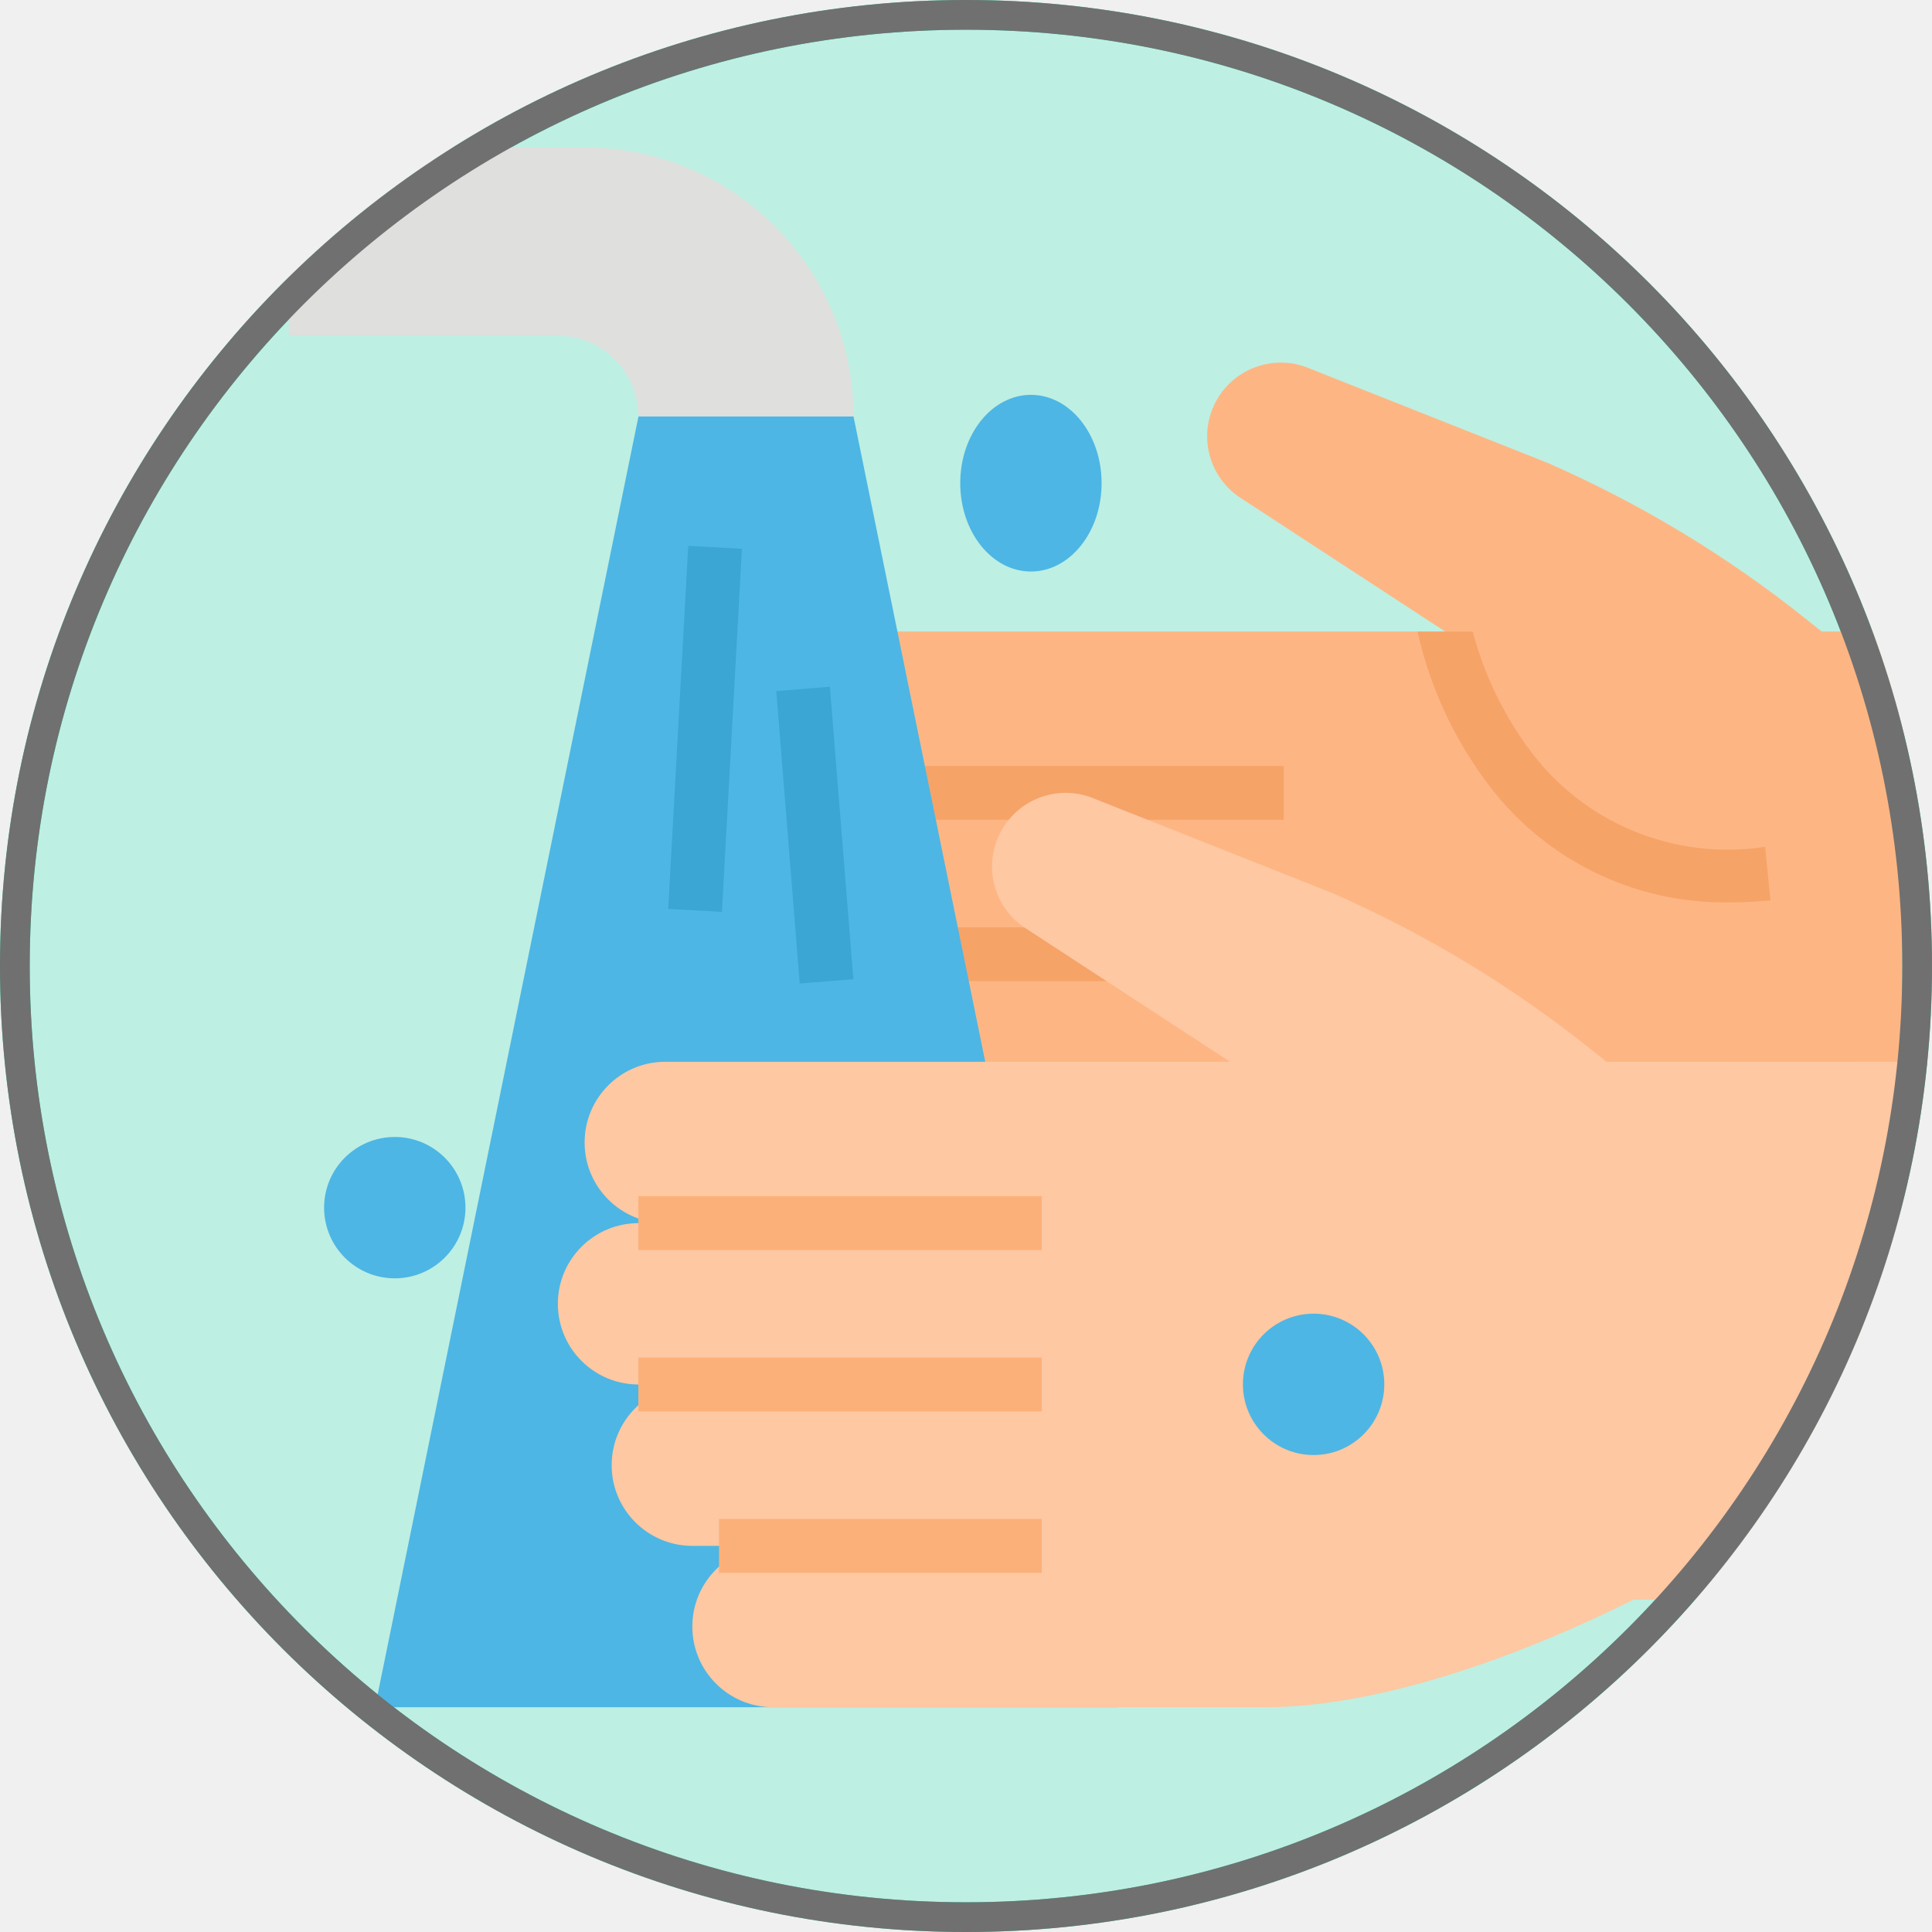
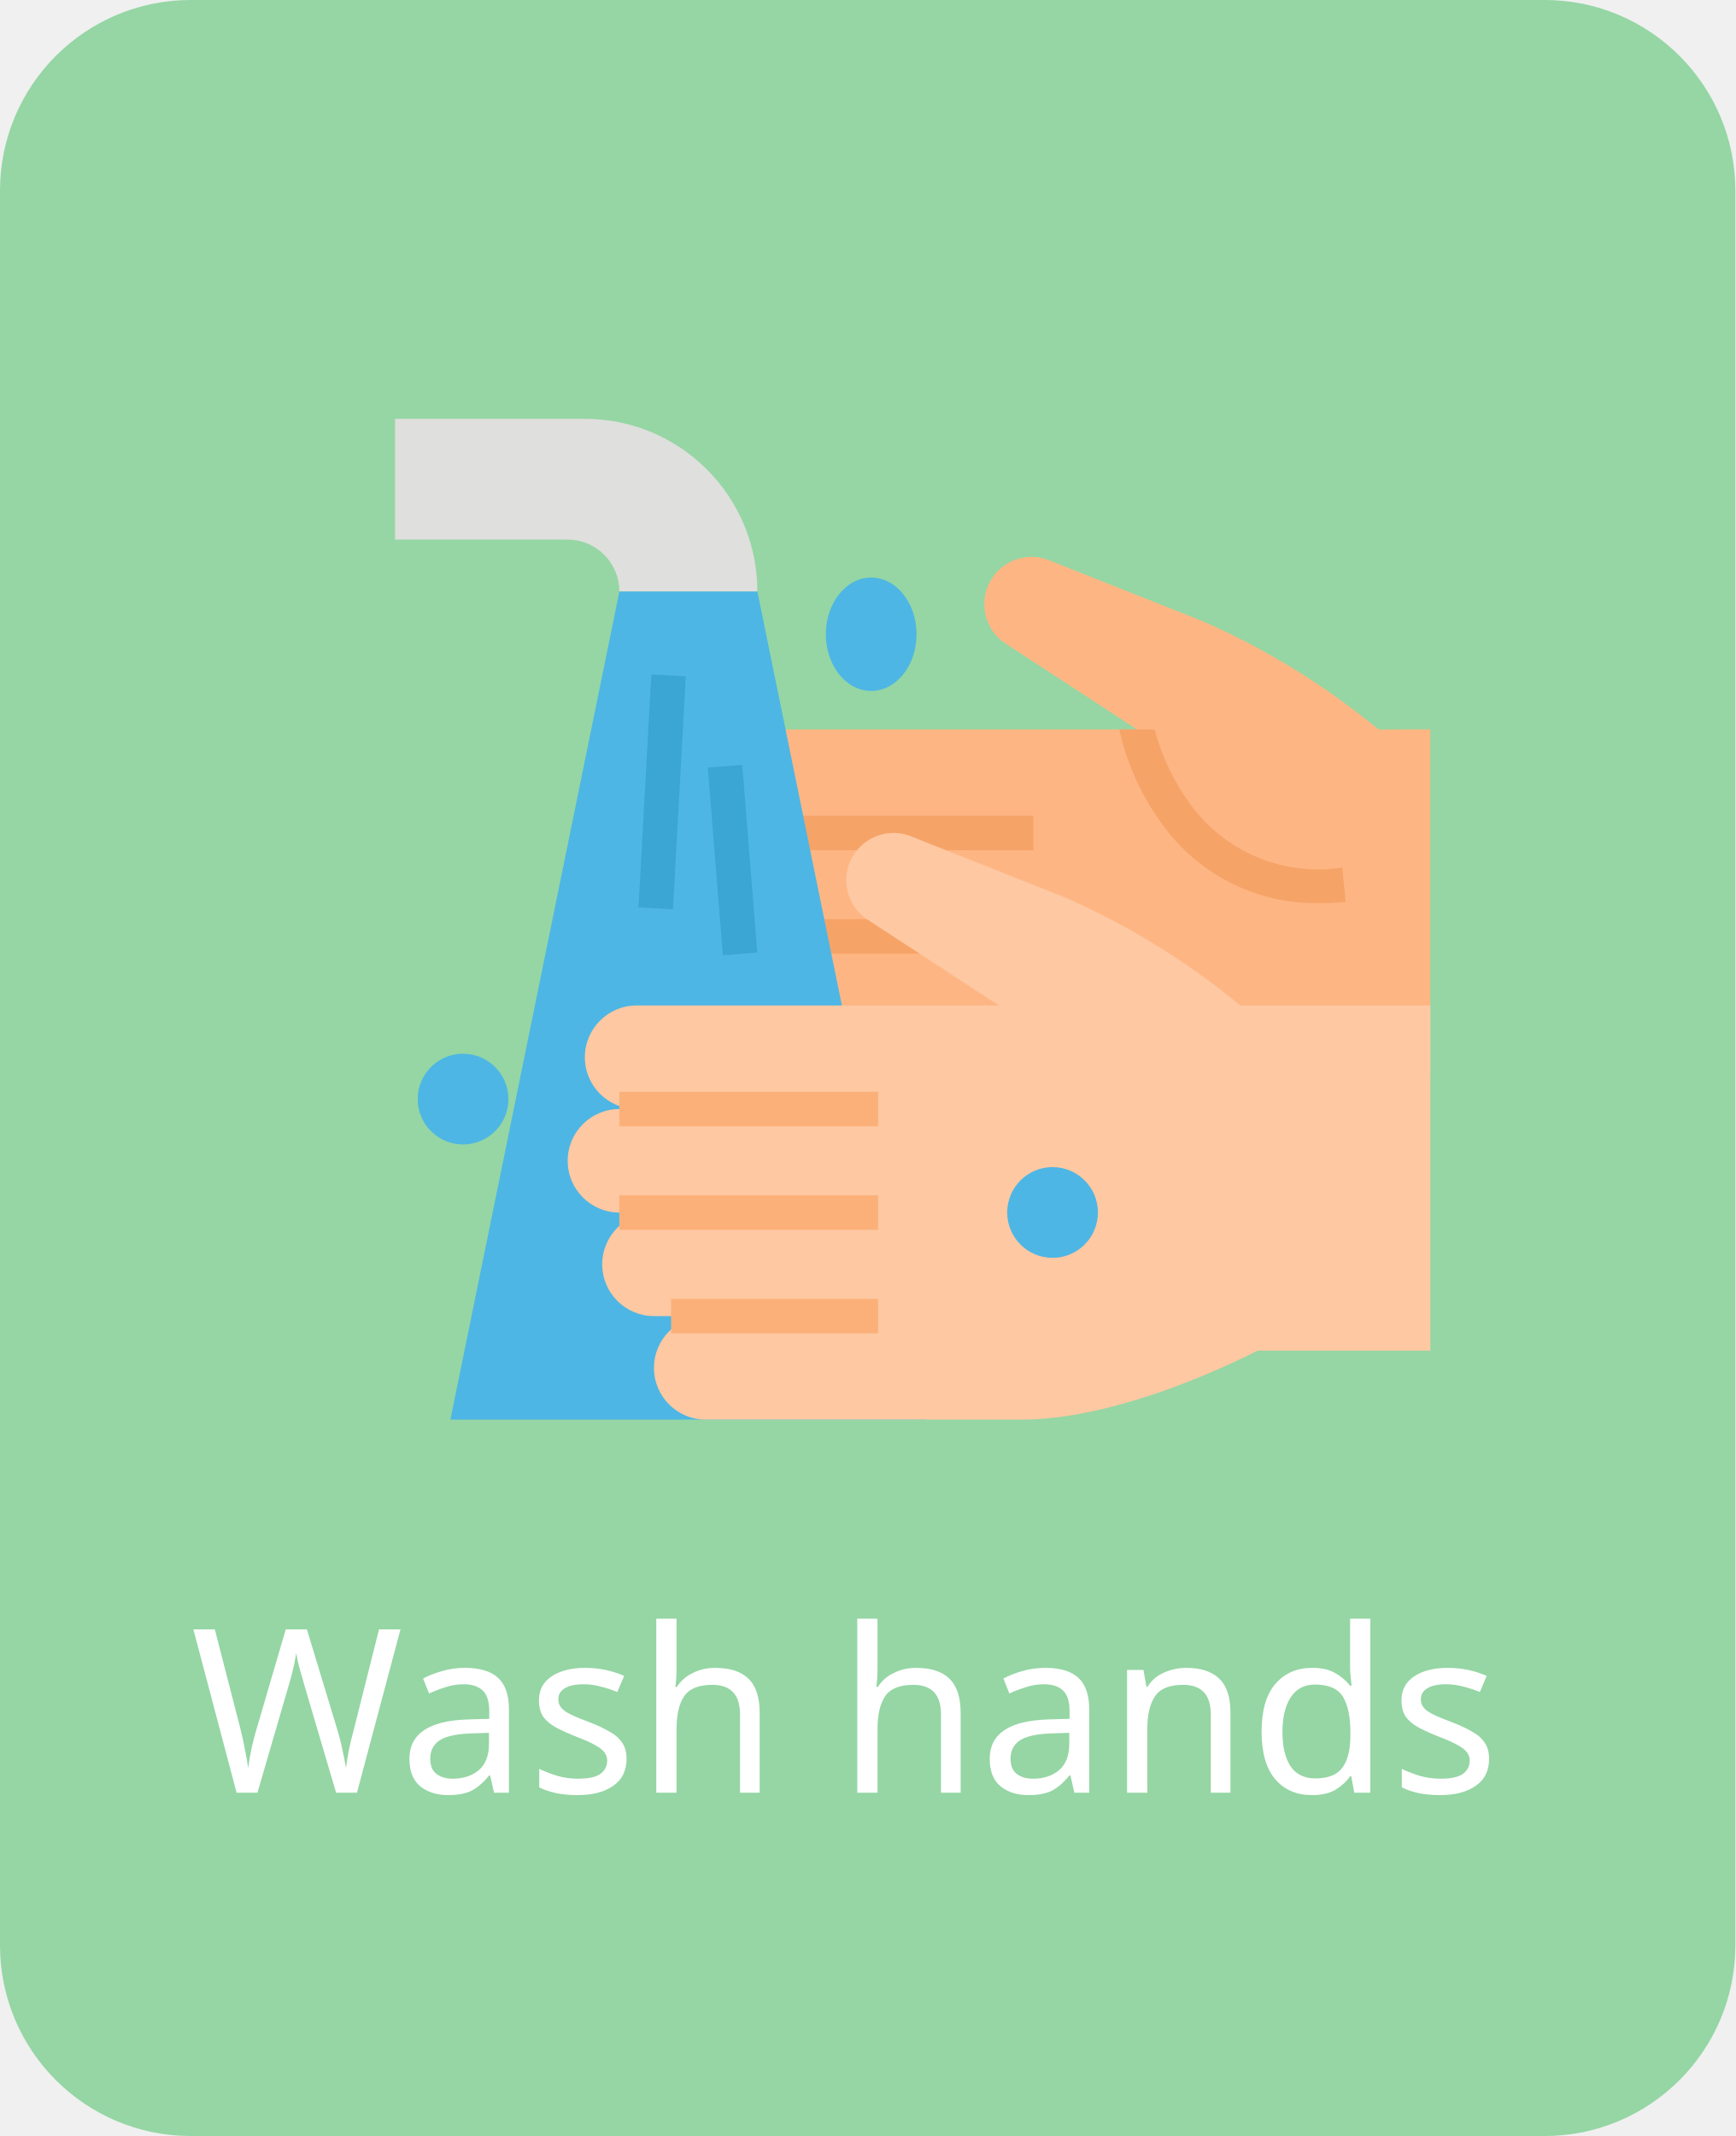
- <svg xmlns="http://www.w3.org/2000/svg" width="65" height="65" viewBox="0 0 65 65">
-   <defs>
-     <clipPath id="clip-path">
-       <circle id="Ellipse_32" data-name="Ellipse 32" cx="32.5" cy="32.5" r="32.5" transform="translate(1727 1144)" fill="#fff" stroke="#707070" stroke-width="1" />
-     </clipPath>
-   </defs>
-   <g id="Group_224" data-name="Group 224" transform="translate(-206 -1163)">
-     <g id="Group_33" data-name="Group 33" transform="translate(101 276)">
-       <g id="Path_145" data-name="Path 145" transform="translate(105 887)" fill="#beefe3">
-         <path d="M 32.5 64.5 C 28.18 64.5 23.989 63.654 20.044 61.985 C 16.234 60.374 12.812 58.066 9.873 55.127 C 6.934 52.188 4.626 48.766 3.015 44.956 C 1.346 41.011 0.5 36.82 0.5 32.5 C 0.5 28.18 1.346 23.989 3.015 20.044 C 4.626 16.234 6.934 12.812 9.873 9.873 C 12.812 6.934 16.234 4.626 20.044 3.015 C 23.989 1.346 28.18 0.5 32.5 0.5 C 36.82 0.5 41.011 1.346 44.956 3.015 C 48.766 4.626 52.188 6.934 55.127 9.873 C 58.066 12.812 60.374 16.234 61.985 20.044 C 63.654 23.989 64.5 28.18 64.5 32.5 C 64.5 36.82 63.654 41.011 61.985 44.956 C 60.374 48.766 58.066 52.188 55.127 55.127 C 52.188 58.066 48.766 60.374 44.956 61.985 C 41.011 63.654 36.82 64.5 32.5 64.5 Z" stroke="none" />
-         <path d="M 32.5 1 C 28.247 1 24.122 1.833 20.239 3.475 C 16.488 5.062 13.119 7.333 10.226 10.226 C 7.333 13.119 5.062 16.488 3.475 20.239 C 1.833 24.122 1 28.247 1 32.5 C 1 36.753 1.833 40.878 3.475 44.761 C 5.062 48.512 7.333 51.881 10.226 54.774 C 13.119 57.667 16.488 59.938 20.239 61.525 C 24.122 63.167 28.247 64 32.5 64 C 36.753 64 40.878 63.167 44.761 61.525 C 48.512 59.938 51.881 57.667 54.774 54.774 C 57.667 51.881 59.938 48.512 61.525 44.761 C 63.167 40.878 64 36.753 64 32.5 C 64 28.247 63.167 24.122 61.525 20.239 C 59.938 16.488 57.667 13.119 54.774 10.226 C 51.881 7.333 48.512 5.062 44.761 3.475 C 40.878 1.833 36.753 1 32.5 1 M 32.5 0 C 50.449 0 65 14.551 65 32.5 C 65 50.449 50.449 65 32.5 65 C 14.551 65 0 50.449 0 32.5 C 0 14.551 14.551 0 32.5 0 Z" stroke="none" fill="#1edda8" />
-       </g>
-     </g>
-     <g id="Mask_Group_16" data-name="Mask Group 16" transform="translate(-1521 19)" clip-path="url(#clip-path)">
-       <g id="Flat" transform="translate(1720.715 1124.961)">
-         <path id="Path_94" data-name="Path 94" d="M195.286,97.048l-.512-.41a38.947,38.947,0,0,0-8.718-5.268l-7.971-3.161a2.478,2.478,0,0,0-2.415,4.3l6.95,4.539h-19a2.714,2.714,0,0,0,0,5.429h-.9a2.714,2.714,0,0,0,0,5.429h1.81a2.714,2.714,0,1,0,0,5.429h2.714a2.714,2.714,0,0,0,0,5.429h16.55c3.991,0,7.928-1.834,11.5-3.619H198v-18.1Z" transform="translate(-127.714 -56.762)" fill="#fdb683" />
-         <g id="Group_26" data-name="Group 26" transform="translate(35.905 40.286)">
-           <path id="Path_95" data-name="Path 95" d="M192,208h13.571v1.81H192Z" transform="translate(-192 -203.476)" fill="#f6a368" />
-           <path id="Path_96" data-name="Path 96" d="M192,256h13.571v1.81H192Z" transform="translate(-192 -246.048)" fill="#f6a368" />
-           <path id="Path_97" data-name="Path 97" d="M216,304h10.857v1.81H216Z" transform="translate(-213.286 -288.619)" fill="#f6a368" />
-           <path id="Path_98" data-name="Path 98" d="M363.518,175.243a8.284,8.284,0,0,1-7.967-3.32,11.748,11.748,0,0,1-1.87-3.922h-1.854l.037.177a13.264,13.264,0,0,0,2.195,4.77,9.931,9.931,0,0,0,8.308,4.164q.64,0,1.331-.068Z" transform="translate(-333.752 -168)" fill="#f6a368" />
+ <svg xmlns="http://www.w3.org/2000/svg" width="91" height="112" viewBox="0 0 91 112">
+   <g id="Group_381" data-name="Group 381" transform="translate(-203 -1620)">
+     <g id="Group_420" data-name="Group 420">
+       <rect id="Rectangle_93" data-name="Rectangle 93" width="91" height="112" rx="10" transform="translate(203 1620)" fill="#95d6a4" />
+       <text id="Wash_hands" data-name="Wash hands" transform="translate(213 1714)" fill="#fff" font-size="12" font-family="Poppins-Regular, Poppins">
+         <tspan x="0" y="0">Wash hands</tspan>
+       </text>
+       <g id="Group_344" data-name="Group 344" transform="translate(3 -315)">
+         <g id="Group_328" data-name="Group 328" transform="translate(-120 11)">
+           <g id="Group_224" data-name="Group 224" transform="translate(238 779)">
+             <g id="Group_354" data-name="Group 354" transform="translate(-1634 18)">
+               <g id="Flat" transform="translate(1720.715 1124.961)">
+                 <path id="Path_94" data-name="Path 94" d="M195.286,97.048l-.512-.41a38.947,38.947,0,0,0-8.718-5.268l-7.971-3.161a2.478,2.478,0,0,0-2.415,4.3l6.95,4.539h-19a2.714,2.714,0,0,0,0,5.429h-.9a2.714,2.714,0,0,0,0,5.429h1.81a2.714,2.714,0,1,0,0,5.429h2.714a2.714,2.714,0,0,0,0,5.429h16.55c3.991,0,7.928-1.834,11.5-3.619H198v-18.1Z" transform="translate(-127.714 -56.762)" fill="#fdb683" />
+                 <g id="Group_26" data-name="Group 26" transform="translate(35.905 40.286)">
+                   <path id="Path_95" data-name="Path 95" d="M192,208h13.571v1.81H192Z" transform="translate(-192 -203.476)" fill="#f6a368" />
+                   <path id="Path_96" data-name="Path 96" d="M192,256h13.571v1.81H192Z" transform="translate(-192 -246.048)" fill="#f6a368" />
+                   <path id="Path_97" data-name="Path 97" d="M216,304h10.857v1.81H216Z" transform="translate(-213.286 -288.619)" fill="#f6a368" />
+                   <path id="Path_98" data-name="Path 98" d="M363.518,175.243a8.284,8.284,0,0,1-7.967-3.32,11.748,11.748,0,0,1-1.87-3.922h-1.854l.037.177a13.264,13.264,0,0,0,2.195,4.77,9.931,9.931,0,0,0,8.308,4.164q.64,0,1.331-.068Z" transform="translate(-333.752 -168)" fill="#f6a368" />
+                 </g>
+                 <ellipse id="Ellipse_5" data-name="Ellipse 5" cx="2.378" cy="2.972" rx="2.378" ry="2.972" transform="translate(38.591 32.323)" fill="#4db6e4" />
+                 <path id="Path_99" data-name="Path 99" d="M66.6,147.428,57.734,104H50.5l-8.863,43.428Z" transform="translate(-22.734 -70.952)" fill="#4db6e4" />
+                 <path id="Path_100" data-name="Path 100" d="M25.952,24H16v6.333h9.048a2.714,2.714,0,0,1,2.714,2.714H35A9.048,9.048,0,0,0,25.952,24Z" transform="translate(0 0)" fill="#dfdfdd" />
+                 <path id="Path_101" data-name="Path 101" d="M131.286,225.048l-.512-.41a38.942,38.942,0,0,0-8.718-5.269l-7.971-3.161a2.478,2.478,0,0,0-2.415,4.3l6.95,4.539h-19a2.714,2.714,0,1,0,0,5.429h-.9a2.714,2.714,0,0,0,0,5.429h1.81a2.714,2.714,0,0,0,0,5.429h2.714a2.714,2.714,0,1,0,0,5.429h16.55c3.991,0,8.833-1.834,12.4-3.619h9.048v-18.1Z" transform="translate(-70.952 -170.286)" fill="#fdc8a2" />
+                 <g id="Group_27" data-name="Group 27" transform="translate(27.762 59.286)">
+                   <path id="Path_102" data-name="Path 102" d="M120,336h13.571v1.81H120Z" transform="translate(-120 -336)" fill="#fcb079" />
+                   <path id="Path_103" data-name="Path 103" d="M120,384h13.571v1.81H120Z" transform="translate(-120 -378.572)" fill="#fcb079" />
+                   <path id="Path_104" data-name="Path 104" d="M144,432h10.857v1.81H144Z" transform="translate(-141.286 -421.143)" fill="#fcb079" />
+                 </g>
+                 <path id="Path_105" data-name="Path 105" d="M0,0H12.233V1.809H0Z" transform="translate(28.767 49.618) rotate(-86.846)" fill="#3ba5d3" />
+                 <path id="Path_106" data-name="Path 106" d="M0,0H1.81V9.871H0Z" transform="translate(32.402 42.289) rotate(-4.588)" fill="#3ba5d3" />
+                 <circle id="Ellipse_6" data-name="Ellipse 6" cx="2.378" cy="2.378" r="2.378" transform="translate(17.189 57.291)" fill="#4db6e4" />
+                 <circle id="Ellipse_7" data-name="Ellipse 7" cx="2.378" cy="2.378" r="2.378" transform="translate(48.102 63.236)" fill="#4db6e4" />
+               </g>
+             </g>
+           </g>
        </g>
-         <ellipse id="Ellipse_5" data-name="Ellipse 5" cx="2.378" cy="2.972" rx="2.378" ry="2.972" transform="translate(38.591 32.323)" fill="#4db6e4" />
-         <path id="Path_99" data-name="Path 99" d="M66.6,147.428,57.734,104H50.5l-8.863,43.428Z" transform="translate(-22.734 -70.952)" fill="#4db6e4" />
-         <path id="Path_100" data-name="Path 100" d="M25.952,24H16v6.333h9.048a2.714,2.714,0,0,1,2.714,2.714H35A9.048,9.048,0,0,0,25.952,24Z" transform="translate(0 0)" fill="#dfdfdd" />
-         <path id="Path_101" data-name="Path 101" d="M131.286,225.048l-.512-.41a38.942,38.942,0,0,0-8.718-5.269l-7.971-3.161a2.478,2.478,0,0,0-2.415,4.3l6.95,4.539h-19a2.714,2.714,0,1,0,0,5.429h-.9a2.714,2.714,0,0,0,0,5.429h1.81a2.714,2.714,0,0,0,0,5.429h2.714a2.714,2.714,0,1,0,0,5.429h16.55c3.991,0,8.833-1.834,12.4-3.619h9.048v-18.1Z" transform="translate(-70.952 -170.286)" fill="#fdc8a2" />
-         <g id="Group_27" data-name="Group 27" transform="translate(27.762 59.286)">
-           <path id="Path_102" data-name="Path 102" d="M120,336h13.571v1.81H120Z" transform="translate(-120 -336)" fill="#fcb079" />
-           <path id="Path_103" data-name="Path 103" d="M120,384h13.571v1.81H120Z" transform="translate(-120 -378.572)" fill="#fcb079" />
-           <path id="Path_104" data-name="Path 104" d="M144,432h10.857v1.81H144Z" transform="translate(-141.286 -421.143)" fill="#fcb079" />
-         </g>
-         <path id="Path_105" data-name="Path 105" d="M0,0H12.233V1.809H0Z" transform="translate(28.767 49.618) rotate(-86.846)" fill="#3ba5d3" />
-         <path id="Path_106" data-name="Path 106" d="M0,0H1.81V9.871H0Z" transform="translate(32.402 42.289) rotate(-4.588)" fill="#3ba5d3" />
-         <circle id="Ellipse_6" data-name="Ellipse 6" cx="2.378" cy="2.378" r="2.378" transform="translate(17.189 57.291)" fill="#4db6e4" />
-         <circle id="Ellipse_7" data-name="Ellipse 7" cx="2.378" cy="2.378" r="2.378" transform="translate(48.102 63.236)" fill="#4db6e4" />
-       </g>
-     </g>
-     <g id="Group_223" data-name="Group 223" transform="translate(-50 212)">
-       <g id="Ellipse_13" data-name="Ellipse 13" transform="translate(256 951)" fill="none" stroke="#707070" stroke-width="1">
-         <circle cx="32.5" cy="32.5" r="32.5" stroke="none" />
-         <circle cx="32.5" cy="32.5" r="32" fill="none" />
      </g>
    </g>
  </g>
</svg>
